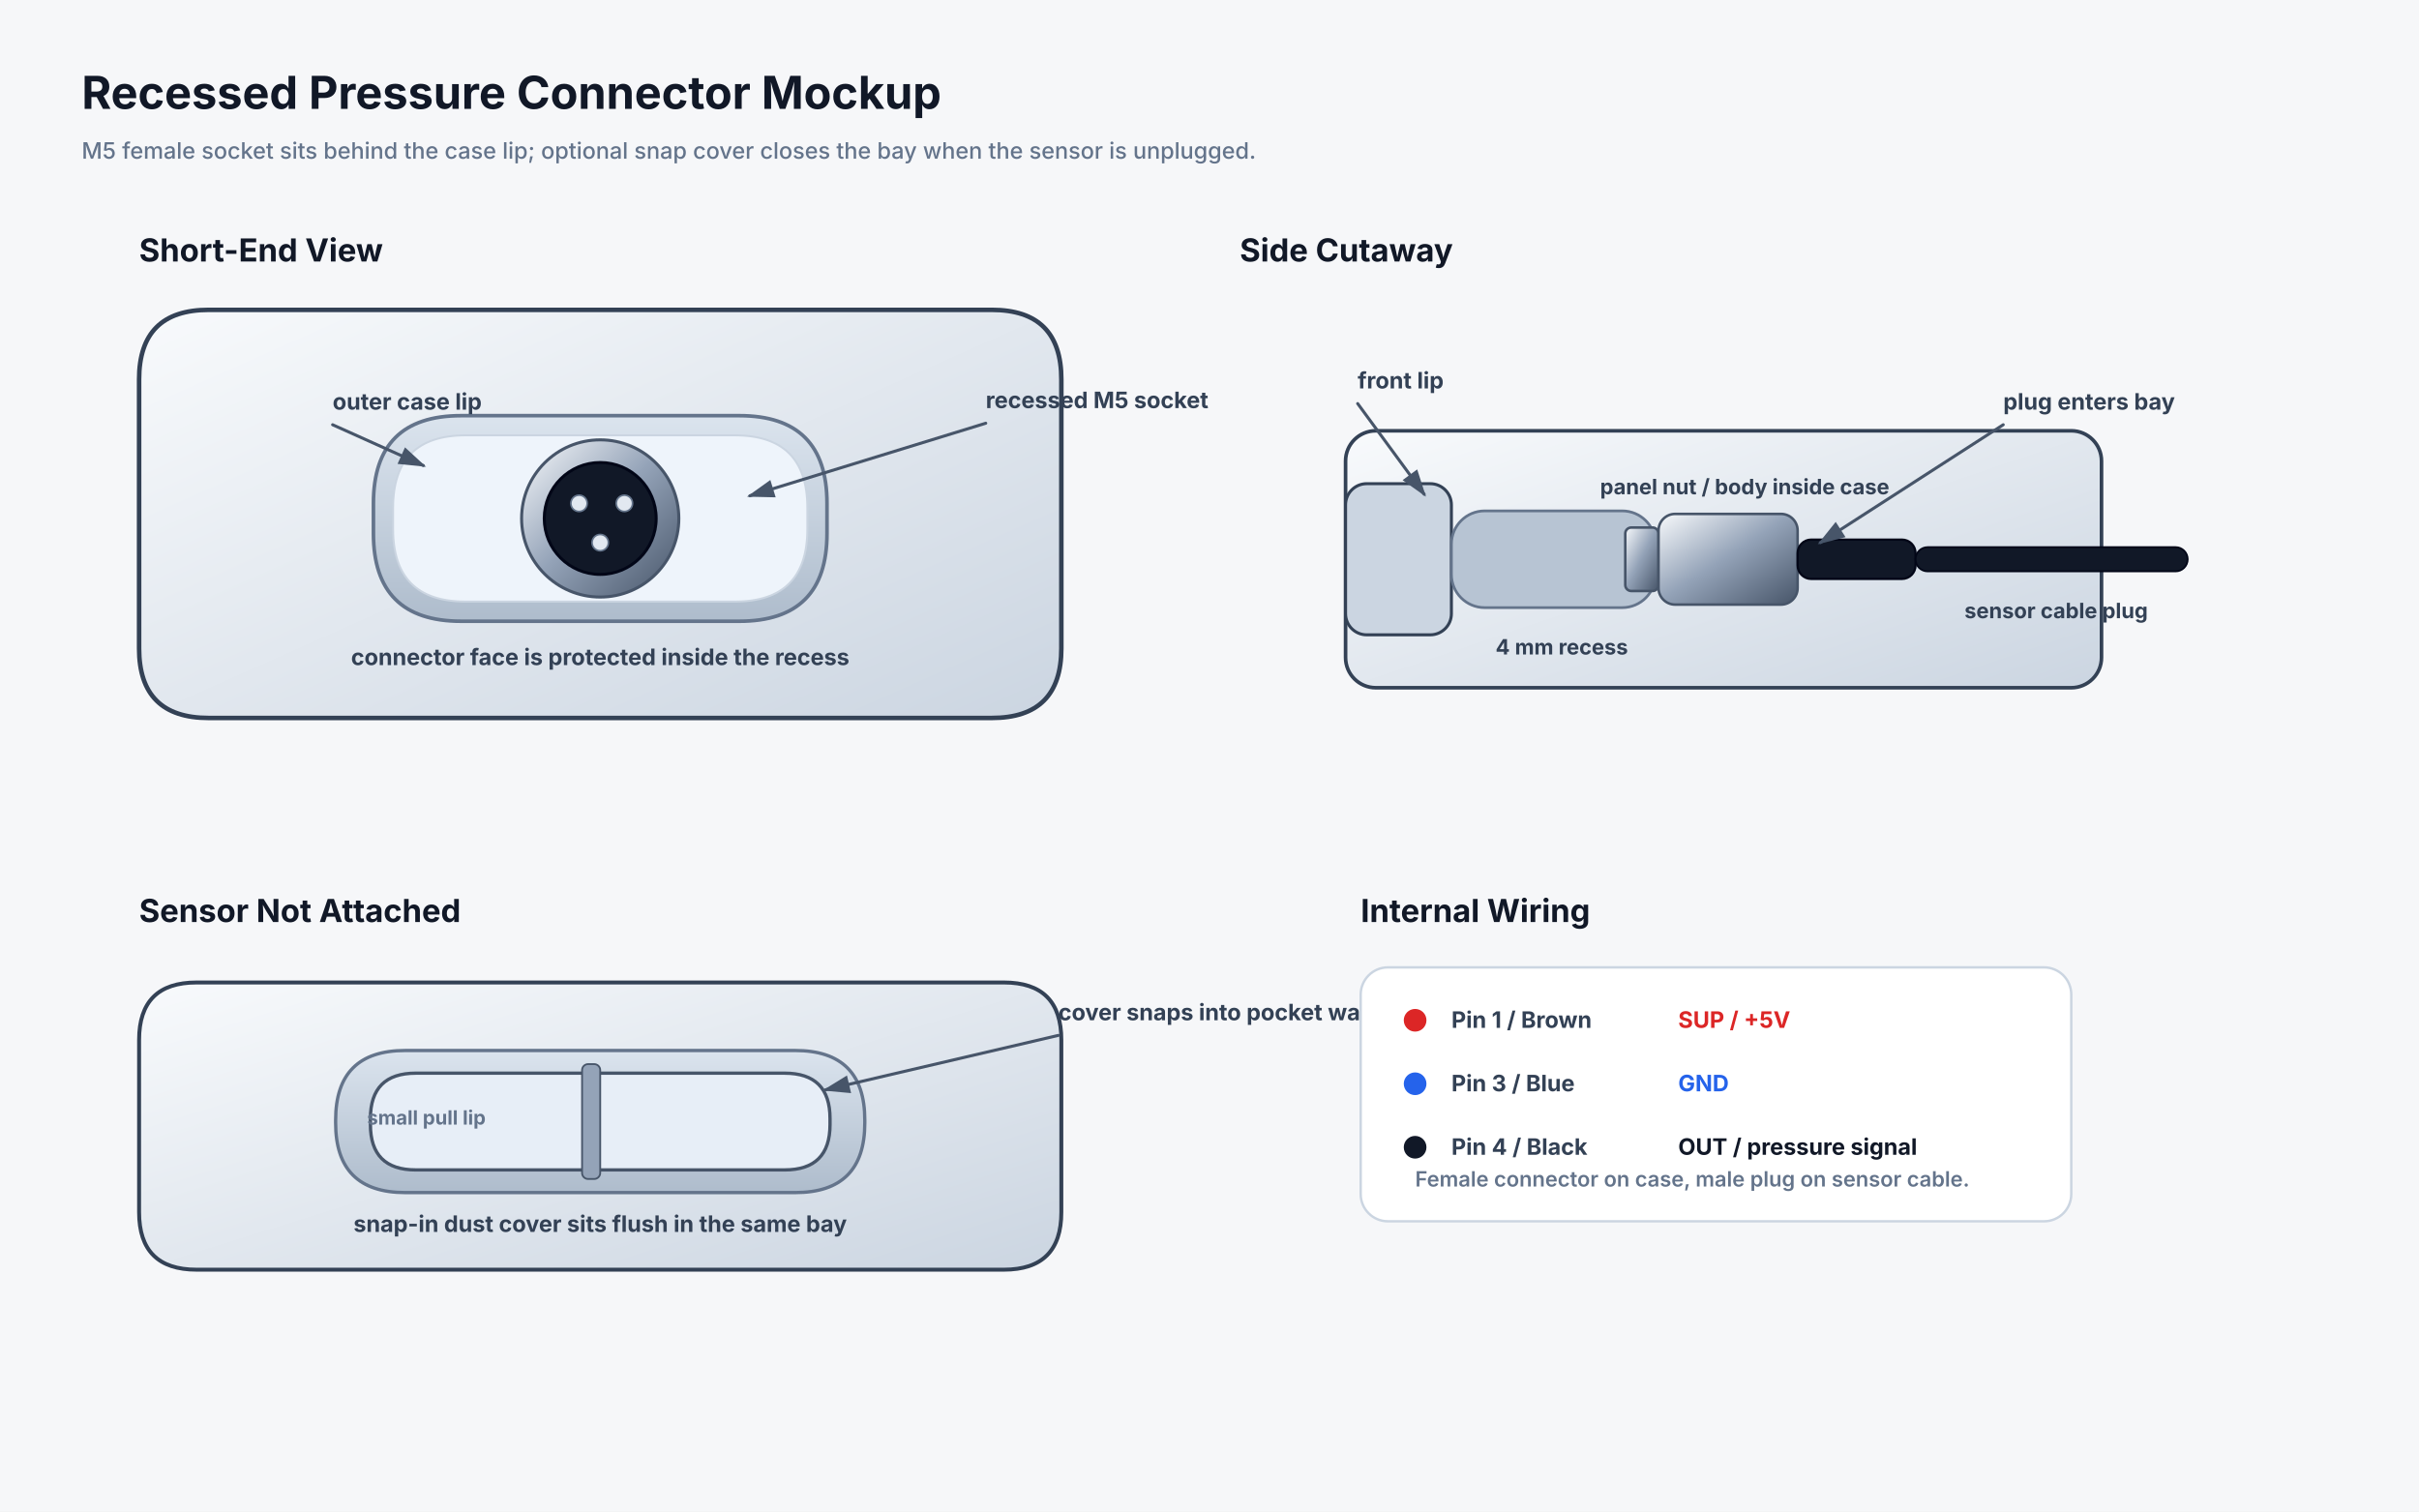
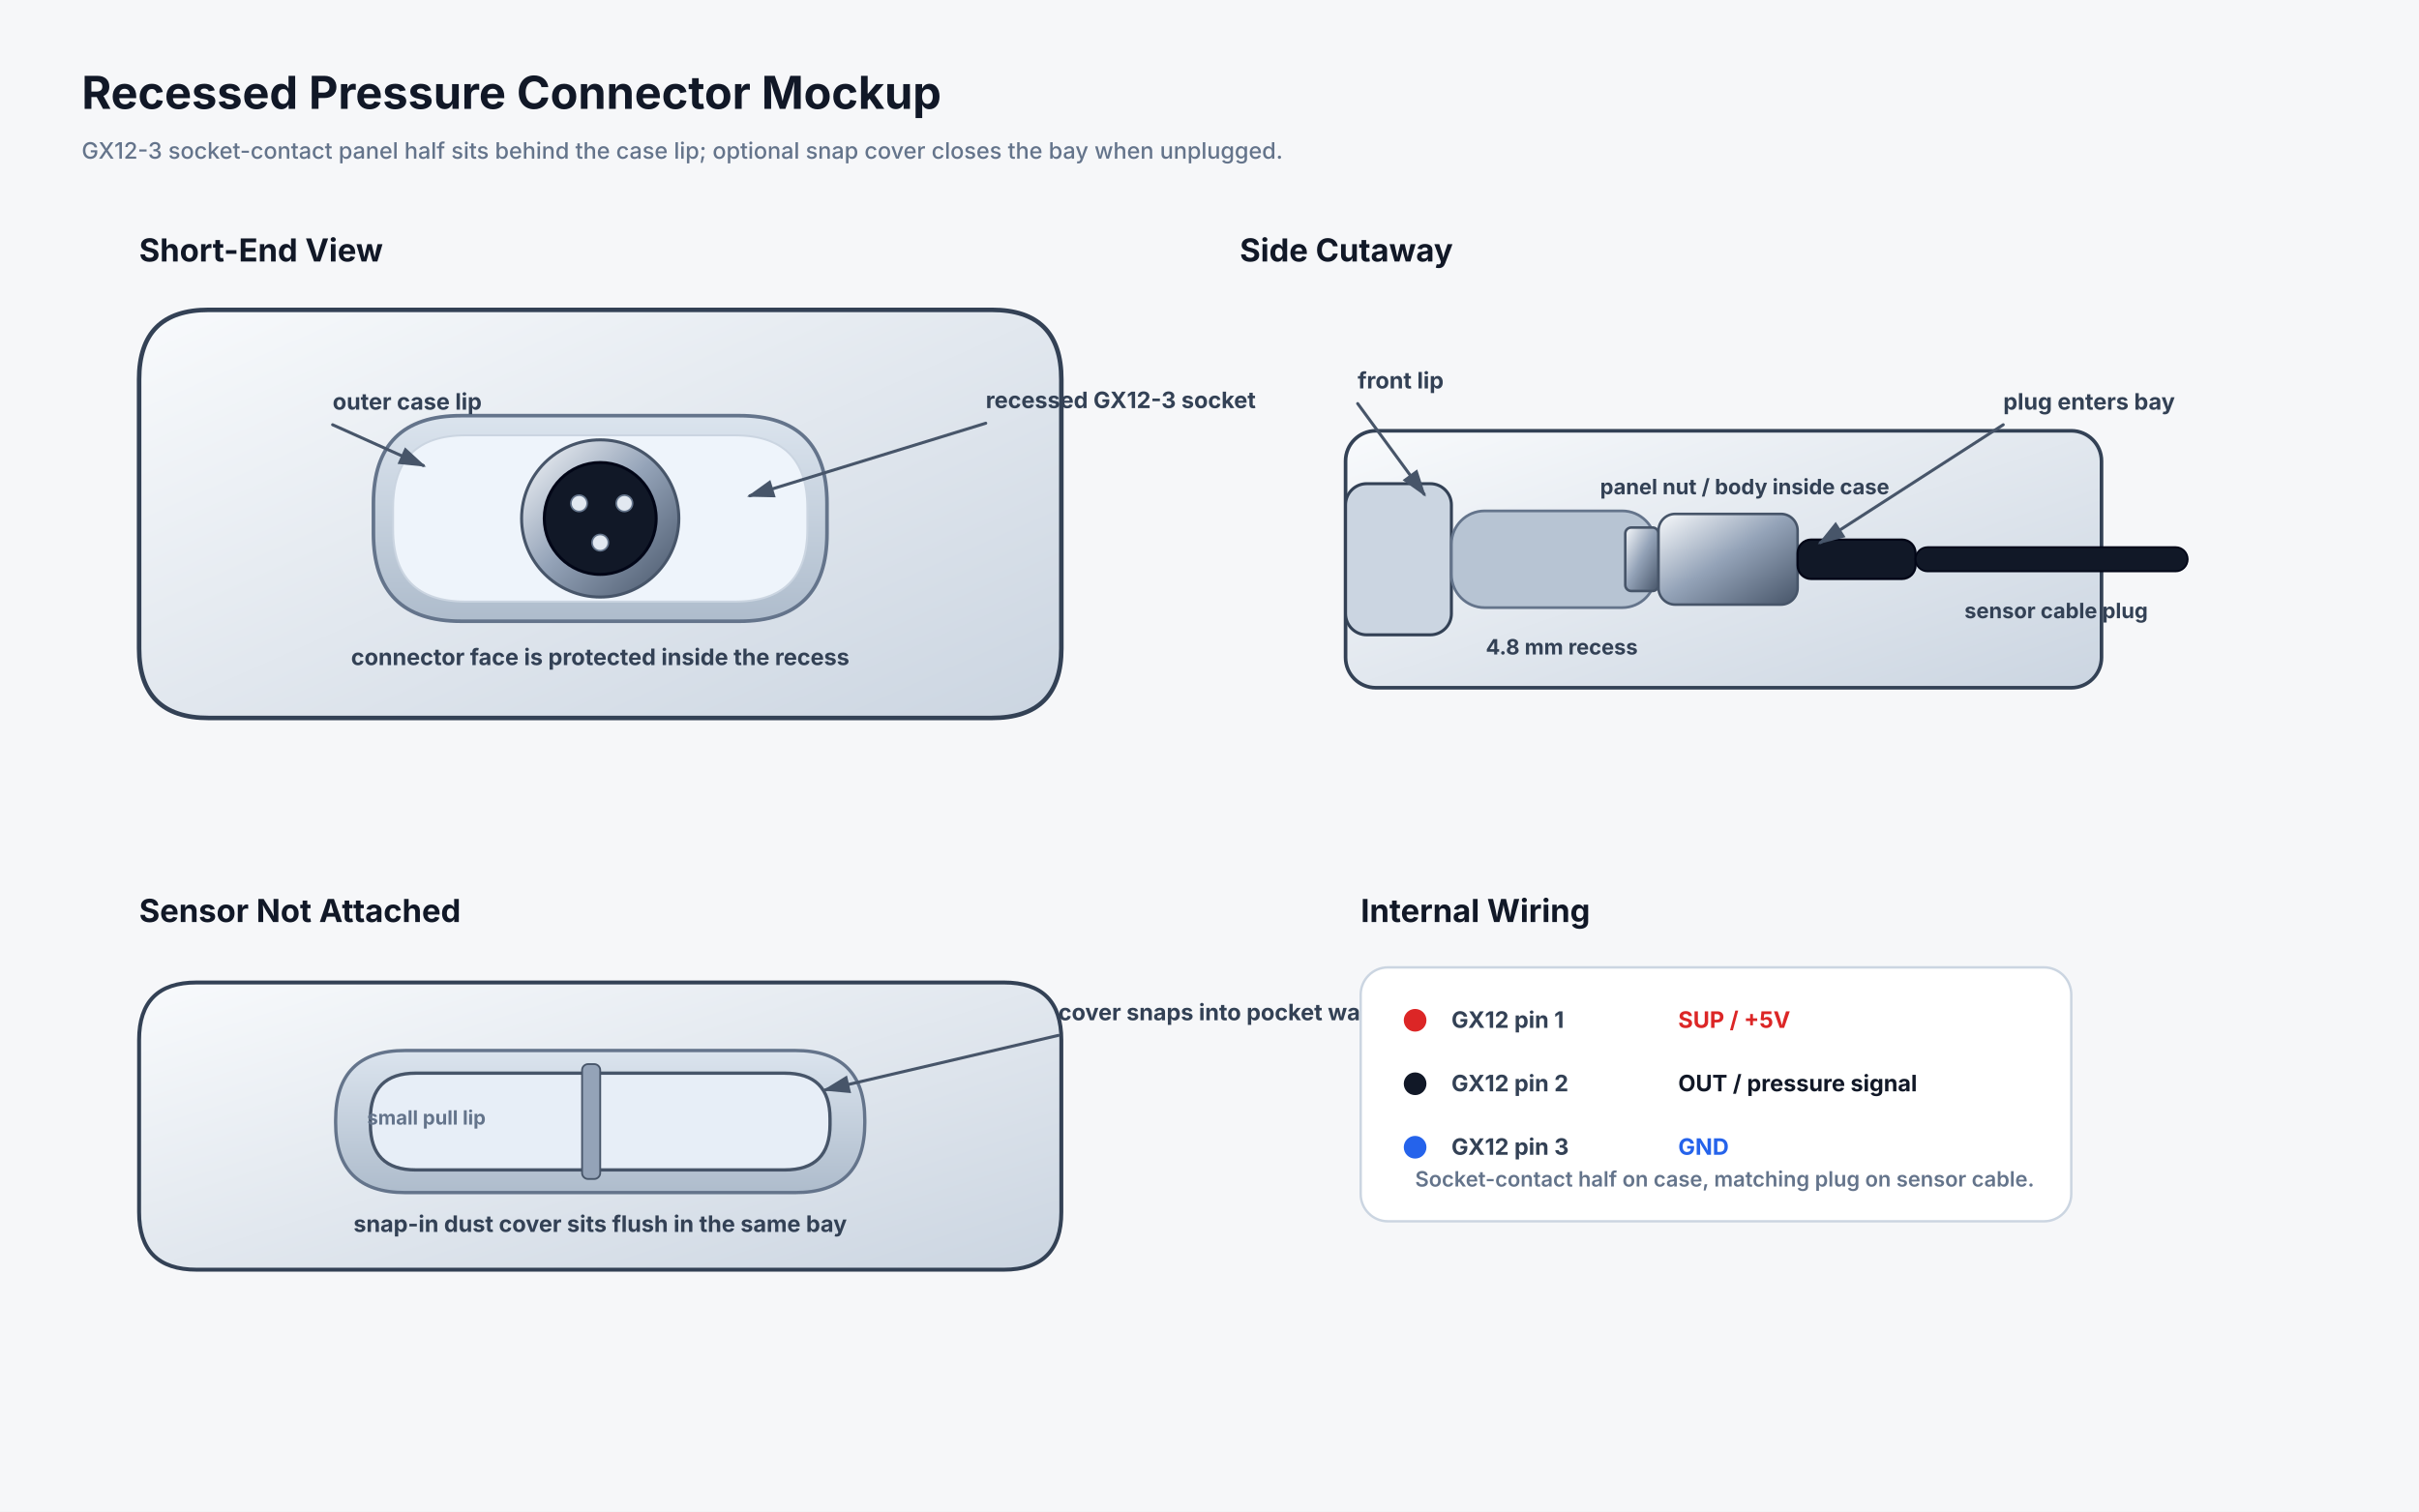
<svg xmlns="http://www.w3.org/2000/svg" width="1600" height="1000" viewBox="0 0 1600 1000">
  <defs>
    <linearGradient id="caseFace" x1="0" x2="1" y1="0" y2="1">
      <stop offset="0%" stop-color="#f8fafc" />
      <stop offset="100%" stop-color="#cbd5e1" />
    </linearGradient>
    <linearGradient id="pocket" x1="0" x2="0" y1="0" y2="1">
      <stop offset="0%" stop-color="#dbe4ee" />
      <stop offset="100%" stop-color="#aebccc" />
    </linearGradient>
    <linearGradient id="metal" x1="0" x2="1" y1="0" y2="1">
      <stop offset="0%" stop-color="#f8fafc" />
      <stop offset="48%" stop-color="#94a3b8" />
      <stop offset="100%" stop-color="#475569" />
    </linearGradient>
    <marker id="arrow" markerWidth="10" markerHeight="10" refX="8" refY="3" orient="auto" markerUnits="strokeWidth">
      <path d="M0,0 L0,6 L9,3 z" fill="#475569" />
    </marker>
  </defs>
  <rect width="1600" height="1000" fill="#f6f7f9" />
  <text x="54" y="72" font-size="30" font-weight="700" fill="#111827" text-anchor="start" font-family="Inter, Helvetica, Arial, sans-serif">Recessed Pressure Connector Mockup</text>
-   <text x="54" y="105" font-size="15" font-weight="500" fill="#64748b" text-anchor="start" font-family="Inter, Helvetica, Arial, sans-serif">M5 female socket sits behind the case lip; optional snap cover closes the bay when the sensor is unplugged.</text>
+   <text x="54" y="105" font-size="15" font-weight="500" fill="#64748b" text-anchor="start" font-family="Inter, Helvetica, Arial, sans-serif">GX12-3 socket-contact panel half sits behind the case lip; optional snap cover closes the bay when unplugged.</text>
  <text x="92" y="173" font-size="21" font-weight="700" fill="#111827" text-anchor="start" font-family="Inter, Helvetica, Arial, sans-serif">Short-End View</text>
  <path d="M 138.00 205.00 H 656.00 Q 702.00 205.00 702.00 251.00 V 429.00 Q 702.00 475.00 656.00 475.00 H 138.00 Q 92.00 475.00 92.00 429.00 V 251.00 Q 92.00 205.00 138.00 205.00 Z" fill="url(#caseFace)" stroke="#334155" stroke-width="3" stroke-linejoin="round" />
  <path d="M 305.00 275.00 H 489.00 Q 547.00 275.00 547.00 333.00 V 353.00 Q 547.00 411.00 489.00 411.00 H 305.00 Q 247.00 411.00 247.00 353.00 V 333.00 Q 247.00 275.00 305.00 275.00 Z" fill="url(#pocket)" stroke="#64748b" stroke-width="2.4" stroke-linejoin="round" />
  <path d="M 308.00 288.00 H 486.00 Q 534.00 288.00 534.00 336.00 V 350.00 Q 534.00 398.00 486.00 398.00 H 308.00 Q 260.00 398.00 260.00 350.00 V 336.00 Q 260.00 288.00 308.00 288.00 Z" fill="#eef4fb" stroke="#cbd5e1" stroke-width="1.3" stroke-linejoin="round" />
  <circle cx="397" cy="343" r="52" fill="url(#metal)" stroke="#475569" stroke-width="2" />
  <circle cx="397" cy="343" r="37" fill="#111827" stroke="#020617" stroke-width="2" />
  <circle cx="383" cy="333" r="5.4" fill="#e2e8f0" stroke="#64748b" stroke-width="1.1" />
  <circle cx="413" cy="333" r="5.4" fill="#e2e8f0" stroke="#64748b" stroke-width="1.1" />
  <circle cx="397" cy="359" r="5.4" fill="#e2e8f0" stroke="#64748b" stroke-width="1.1" />
  <text x="397" y="440" font-size="15" font-weight="700" fill="#334155" text-anchor="middle" font-family="Inter, Helvetica, Arial, sans-serif">connector face is protected inside the recess</text>
  <line x1="220" y1="281" x2="280" y2="308" stroke="#475569" stroke-width="2" stroke-linecap="round" marker-end="url(#arrow)" />
  <text x="220" y="271" font-size="15" font-weight="700" fill="#334155" text-anchor="start" font-family="Inter, Helvetica, Arial, sans-serif">outer case lip</text>
  <line x1="652" y1="280" x2="496" y2="328" stroke="#475569" stroke-width="2" stroke-linecap="round" marker-end="url(#arrow)" />
-   <text x="652" y="270" font-size="15" font-weight="700" fill="#334155" text-anchor="start" font-family="Inter, Helvetica, Arial, sans-serif">recessed M5 socket</text>
+   <text x="652" y="270" font-size="15" font-weight="700" fill="#334155" text-anchor="start" font-family="Inter, Helvetica, Arial, sans-serif">recessed GX12-3 socket</text>
  <text x="820" y="173" font-size="21" font-weight="700" fill="#111827" text-anchor="start" font-family="Inter, Helvetica, Arial, sans-serif">Side Cutaway</text>
  <rect x="890" y="285" width="500" height="170" fill="url(#caseFace)" stroke="#334155" stroke-width="2.4" rx="20" />
  <rect x="890" y="320" width="70" height="100" fill="#cbd5e1" stroke="#334155" stroke-width="2" rx="14" />
  <rect x="960" y="338" width="135" height="64" fill="#b7c4d3" stroke="#64748b" stroke-width="1.8" rx="22" />
  <rect x="1075" y="349" width="22" height="42" fill="url(#metal)" stroke="#475569" stroke-width="1.7" rx="4" />
  <rect x="1097" y="340" width="92" height="60" fill="url(#metal)" stroke="#475569" stroke-width="1.7" rx="11" />
  <rect x="1189" y="357" width="78" height="26" fill="#111827" stroke="#020617" stroke-width="1.5" rx="9" />
  <rect x="1267" y="362" width="180" height="16" fill="#111827" stroke="#020617" stroke-width="1.2" rx="8" />
-   <text x="1033" y="433" font-size="14" font-weight="700" fill="#334155" text-anchor="middle" font-family="Inter, Helvetica, Arial, sans-serif">4 mm recess</text>
+   <text x="1033" y="433" font-size="14" font-weight="700" fill="#334155" text-anchor="middle" font-family="Inter, Helvetica, Arial, sans-serif">4.8 mm recess</text>
  <text x="1154" y="327" font-size="14" font-weight="700" fill="#334155" text-anchor="middle" font-family="Inter, Helvetica, Arial, sans-serif">panel nut / body inside case</text>
  <text x="1360" y="409" font-size="14" font-weight="700" fill="#334155" text-anchor="middle" font-family="Inter, Helvetica, Arial, sans-serif">sensor cable plug</text>
  <line x1="898" y1="267" x2="942" y2="327" stroke="#475569" stroke-width="2" stroke-linecap="round" marker-end="url(#arrow)" />
  <text x="898" y="257" font-size="15" font-weight="700" fill="#334155" text-anchor="start" font-family="Inter, Helvetica, Arial, sans-serif">front lip</text>
  <line x1="1325" y1="281" x2="1204" y2="359" stroke="#475569" stroke-width="2" stroke-linecap="round" marker-end="url(#arrow)" />
  <text x="1325" y="271" font-size="15" font-weight="700" fill="#334155" text-anchor="start" font-family="Inter, Helvetica, Arial, sans-serif">plug enters bay</text>
  <text x="92" y="610" font-size="21" font-weight="700" fill="#111827" text-anchor="start" font-family="Inter, Helvetica, Arial, sans-serif">Sensor Not Attached</text>
  <path d="M 130.00 650.00 H 664.00 Q 702.00 650.00 702.00 688.00 V 802.00 Q 702.00 840.00 664.00 840.00 H 130.00 Q 92.00 840.00 92.00 802.00 V 688.00 Q 92.00 650.00 130.00 650.00 Z" fill="url(#caseFace)" stroke="#334155" stroke-width="2.6" stroke-linejoin="round" />
  <path d="M 268.00 695.00 H 526.00 Q 572.00 695.00 572.00 741.00 V 743.00 Q 572.00 789.00 526.00 789.00 H 268.00 Q 222.00 789.00 222.00 743.00 V 741.00 Q 222.00 695.00 268.00 695.00 Z" fill="url(#pocket)" stroke="#64748b" stroke-width="2.2" stroke-linejoin="round" />
  <path d="M 275.00 710.00 H 519.00 Q 549.00 710.00 549.00 740.00 V 744.00 Q 549.00 774.00 519.00 774.00 H 275.00 Q 245.00 774.00 245.00 744.00 V 740.00 Q 245.00 710.00 275.00 710.00 Z" fill="#e7eef7" stroke="#475569" stroke-width="2.2" stroke-linejoin="round" />
  <rect x="385" y="704" width="12" height="76" fill="#94a3b8" stroke="#475569" stroke-width="1.2" rx="4" />
  <text x="397" y="815" font-size="15" font-weight="700" fill="#334155" text-anchor="middle" font-family="Inter, Helvetica, Arial, sans-serif">snap-in dust cover sits flush in the same bay</text>
  <text x="282" y="744" font-size="13" font-weight="700" fill="#64748b" text-anchor="middle" font-family="Inter, Helvetica, Arial, sans-serif">small pull lip</text>
  <line x1="700" y1="685" x2="546" y2="721" stroke="#475569" stroke-width="2" stroke-linecap="round" marker-end="url(#arrow)" />
  <text x="700" y="675" font-size="15" font-weight="700" fill="#334155" text-anchor="start" font-family="Inter, Helvetica, Arial, sans-serif">cover snaps into pocket walls</text>
  <text x="900" y="610" font-size="21" font-weight="700" fill="#111827" text-anchor="start" font-family="Inter, Helvetica, Arial, sans-serif">Internal Wiring</text>
  <rect x="900" y="640" width="470" height="168" fill="#ffffff" stroke="#cbd5e1" stroke-width="1.6" rx="18" />
  <circle cx="936" cy="675" r="7" fill="#dc2626" stroke="#dc2626" stroke-width="1" />
-   <text x="960" y="680" font-size="15" font-weight="700" fill="#334155" text-anchor="start" font-family="Inter, Helvetica, Arial, sans-serif">Pin 1 / Brown</text>
+   <text x="960" y="680" font-size="15" font-weight="700" fill="#334155" text-anchor="start" font-family="Inter, Helvetica, Arial, sans-serif">GX12 pin 1</text>
  <text x="1110" y="680" font-size="15" font-weight="700" fill="#dc2626" text-anchor="start" font-family="Inter, Helvetica, Arial, sans-serif">SUP / +5V</text>
-   <circle cx="936" cy="717" r="7" fill="#2563eb" stroke="#2563eb" stroke-width="1" />
-   <text x="960" y="722" font-size="15" font-weight="700" fill="#334155" text-anchor="start" font-family="Inter, Helvetica, Arial, sans-serif">Pin 3 / Blue</text>
-   <text x="1110" y="722" font-size="15" font-weight="700" fill="#2563eb" text-anchor="start" font-family="Inter, Helvetica, Arial, sans-serif">GND</text>
-   <circle cx="936" cy="759" r="7" fill="#111827" stroke="#111827" stroke-width="1" />
-   <text x="960" y="764" font-size="15" font-weight="700" fill="#334155" text-anchor="start" font-family="Inter, Helvetica, Arial, sans-serif">Pin 4 / Black</text>
-   <text x="1110" y="764" font-size="15" font-weight="700" fill="#111827" text-anchor="start" font-family="Inter, Helvetica, Arial, sans-serif">OUT / pressure signal</text>
-   <text x="936" y="785" font-size="14" font-weight="600" fill="#64748b" text-anchor="start" font-family="Inter, Helvetica, Arial, sans-serif">Female connector on case, male plug on sensor cable.</text>
+   <circle cx="936" cy="717" r="7" fill="#111827" stroke="#111827" stroke-width="1" />
+   <text x="960" y="722" font-size="15" font-weight="700" fill="#334155" text-anchor="start" font-family="Inter, Helvetica, Arial, sans-serif">GX12 pin 2</text>
+   <text x="1110" y="722" font-size="15" font-weight="700" fill="#111827" text-anchor="start" font-family="Inter, Helvetica, Arial, sans-serif">OUT / pressure signal</text>
+   <circle cx="936" cy="759" r="7" fill="#2563eb" stroke="#2563eb" stroke-width="1" />
+   <text x="960" y="764" font-size="15" font-weight="700" fill="#334155" text-anchor="start" font-family="Inter, Helvetica, Arial, sans-serif">GX12 pin 3</text>
+   <text x="1110" y="764" font-size="15" font-weight="700" fill="#2563eb" text-anchor="start" font-family="Inter, Helvetica, Arial, sans-serif">GND</text>
+   <text x="936" y="785" font-size="14" font-weight="600" fill="#64748b" text-anchor="start" font-family="Inter, Helvetica, Arial, sans-serif">Socket-contact half on case, matching plug on sensor cable.</text>
</svg>
